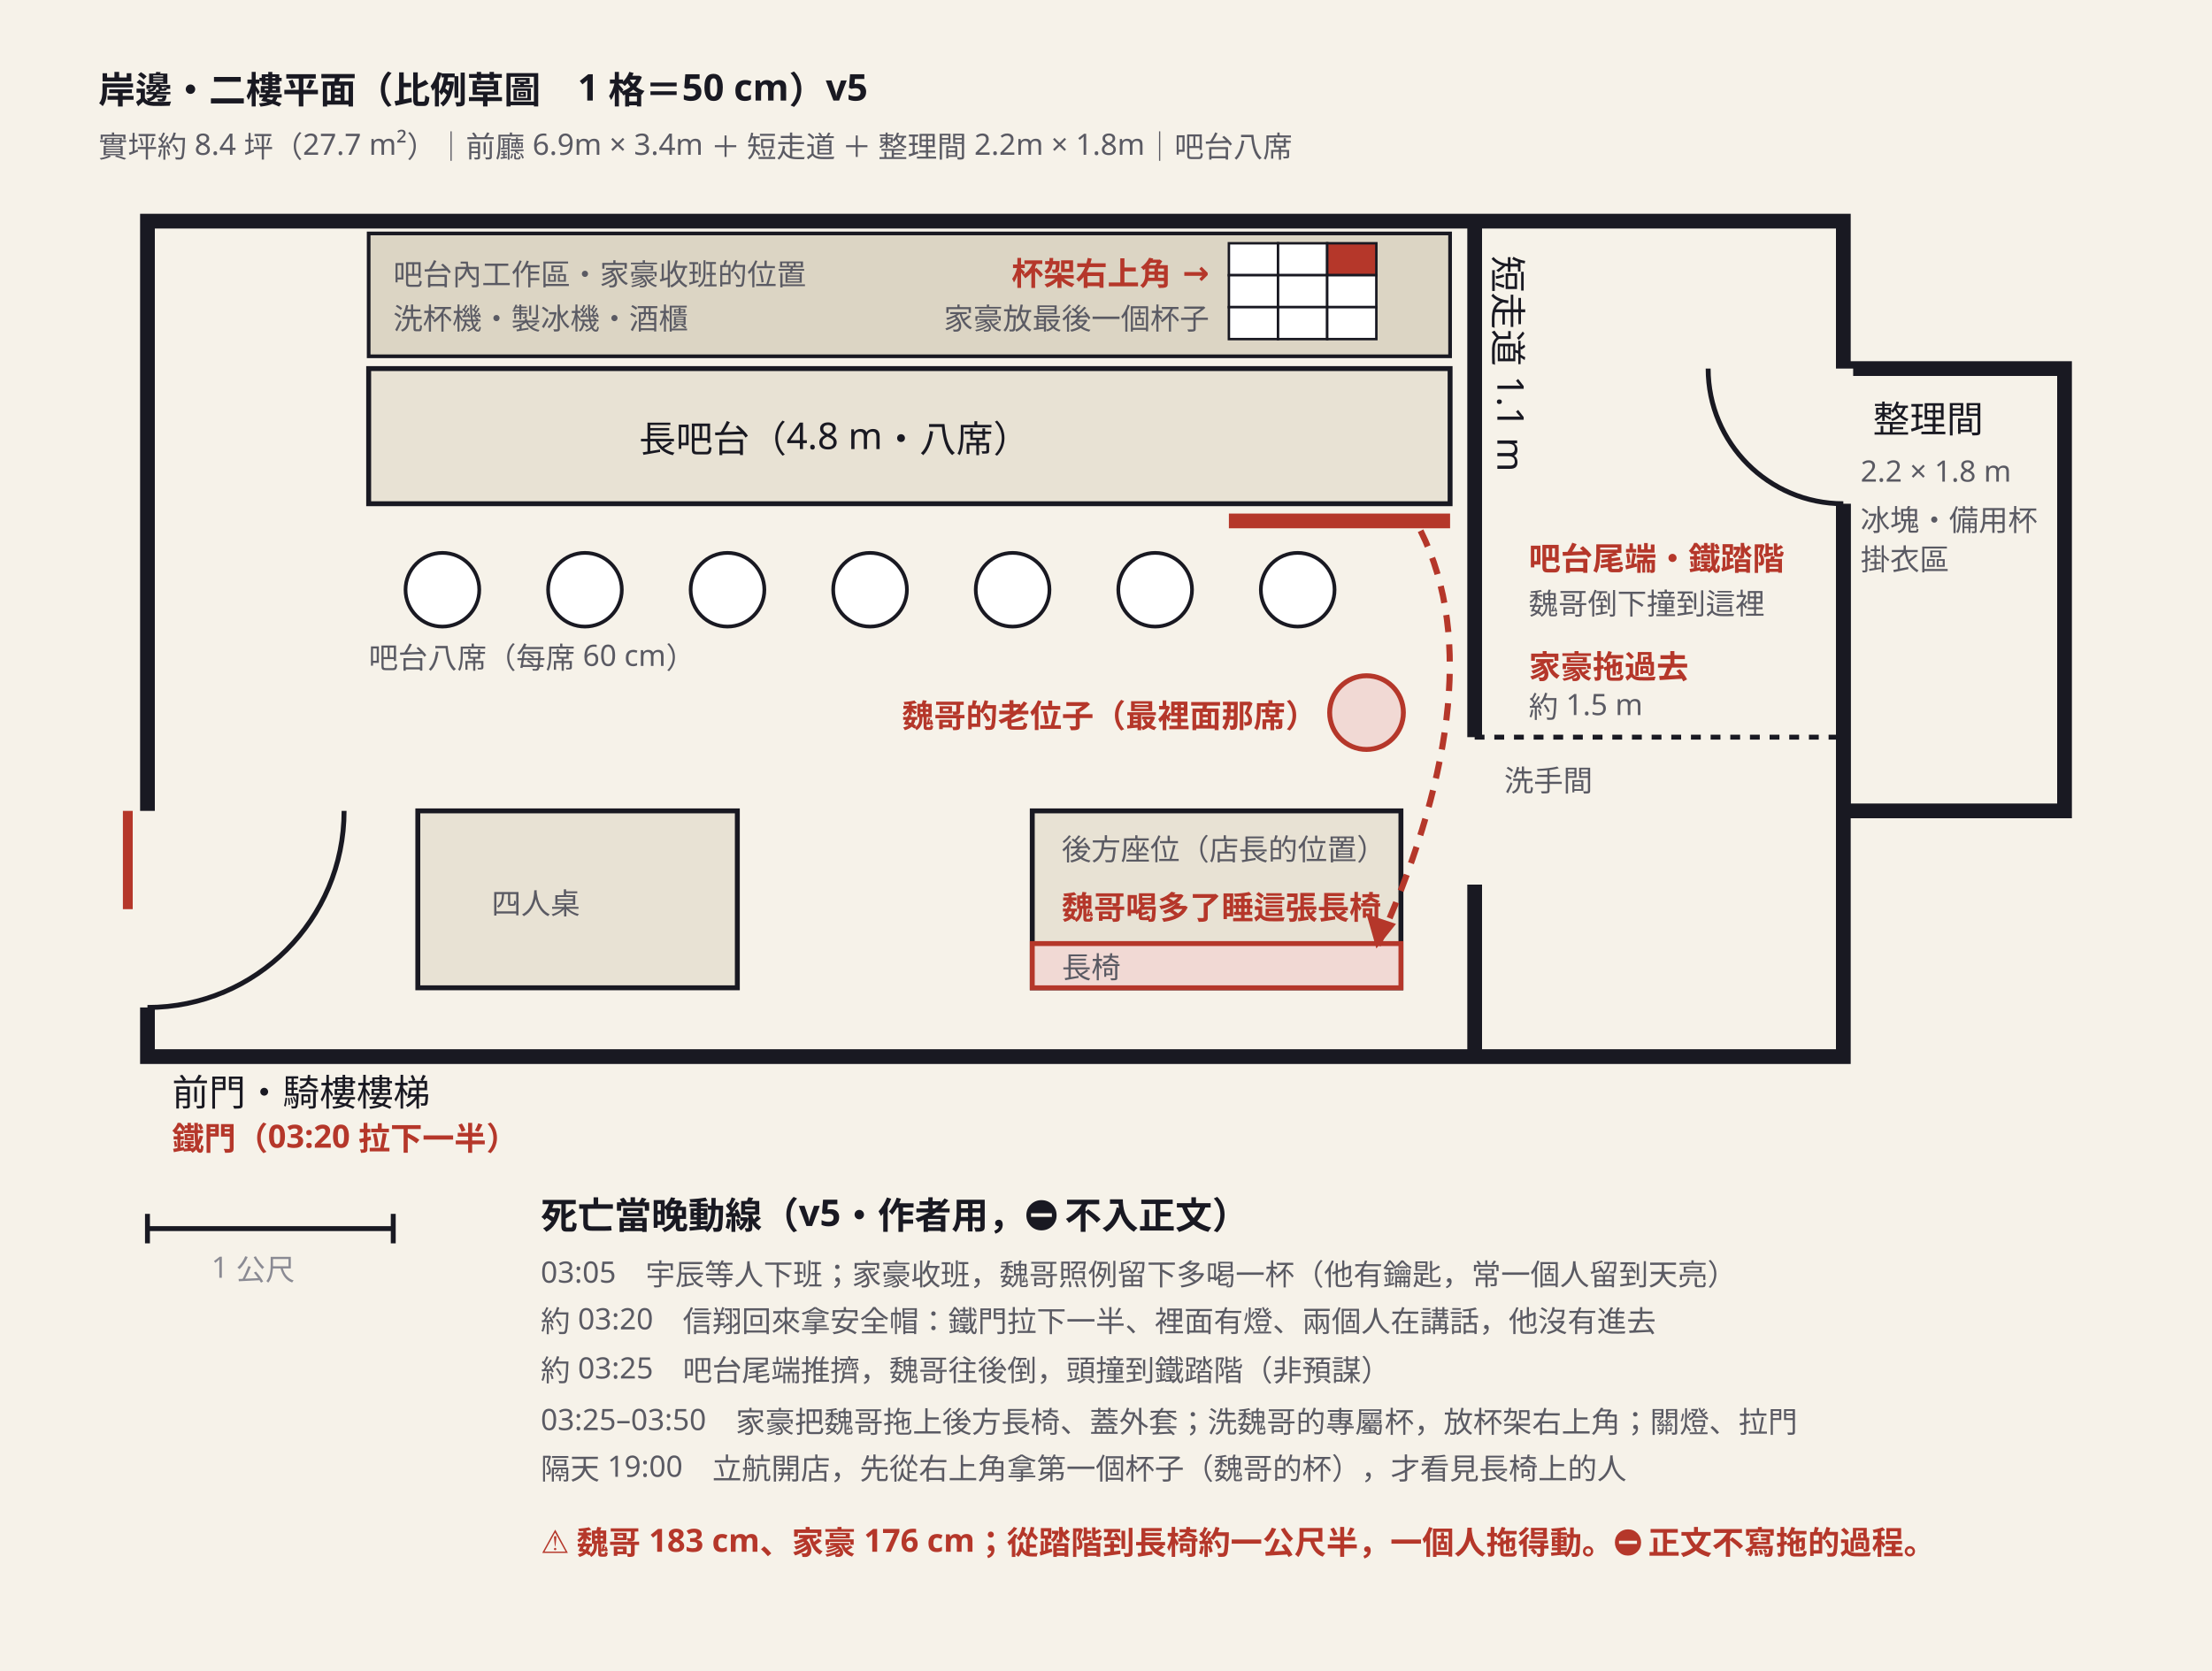
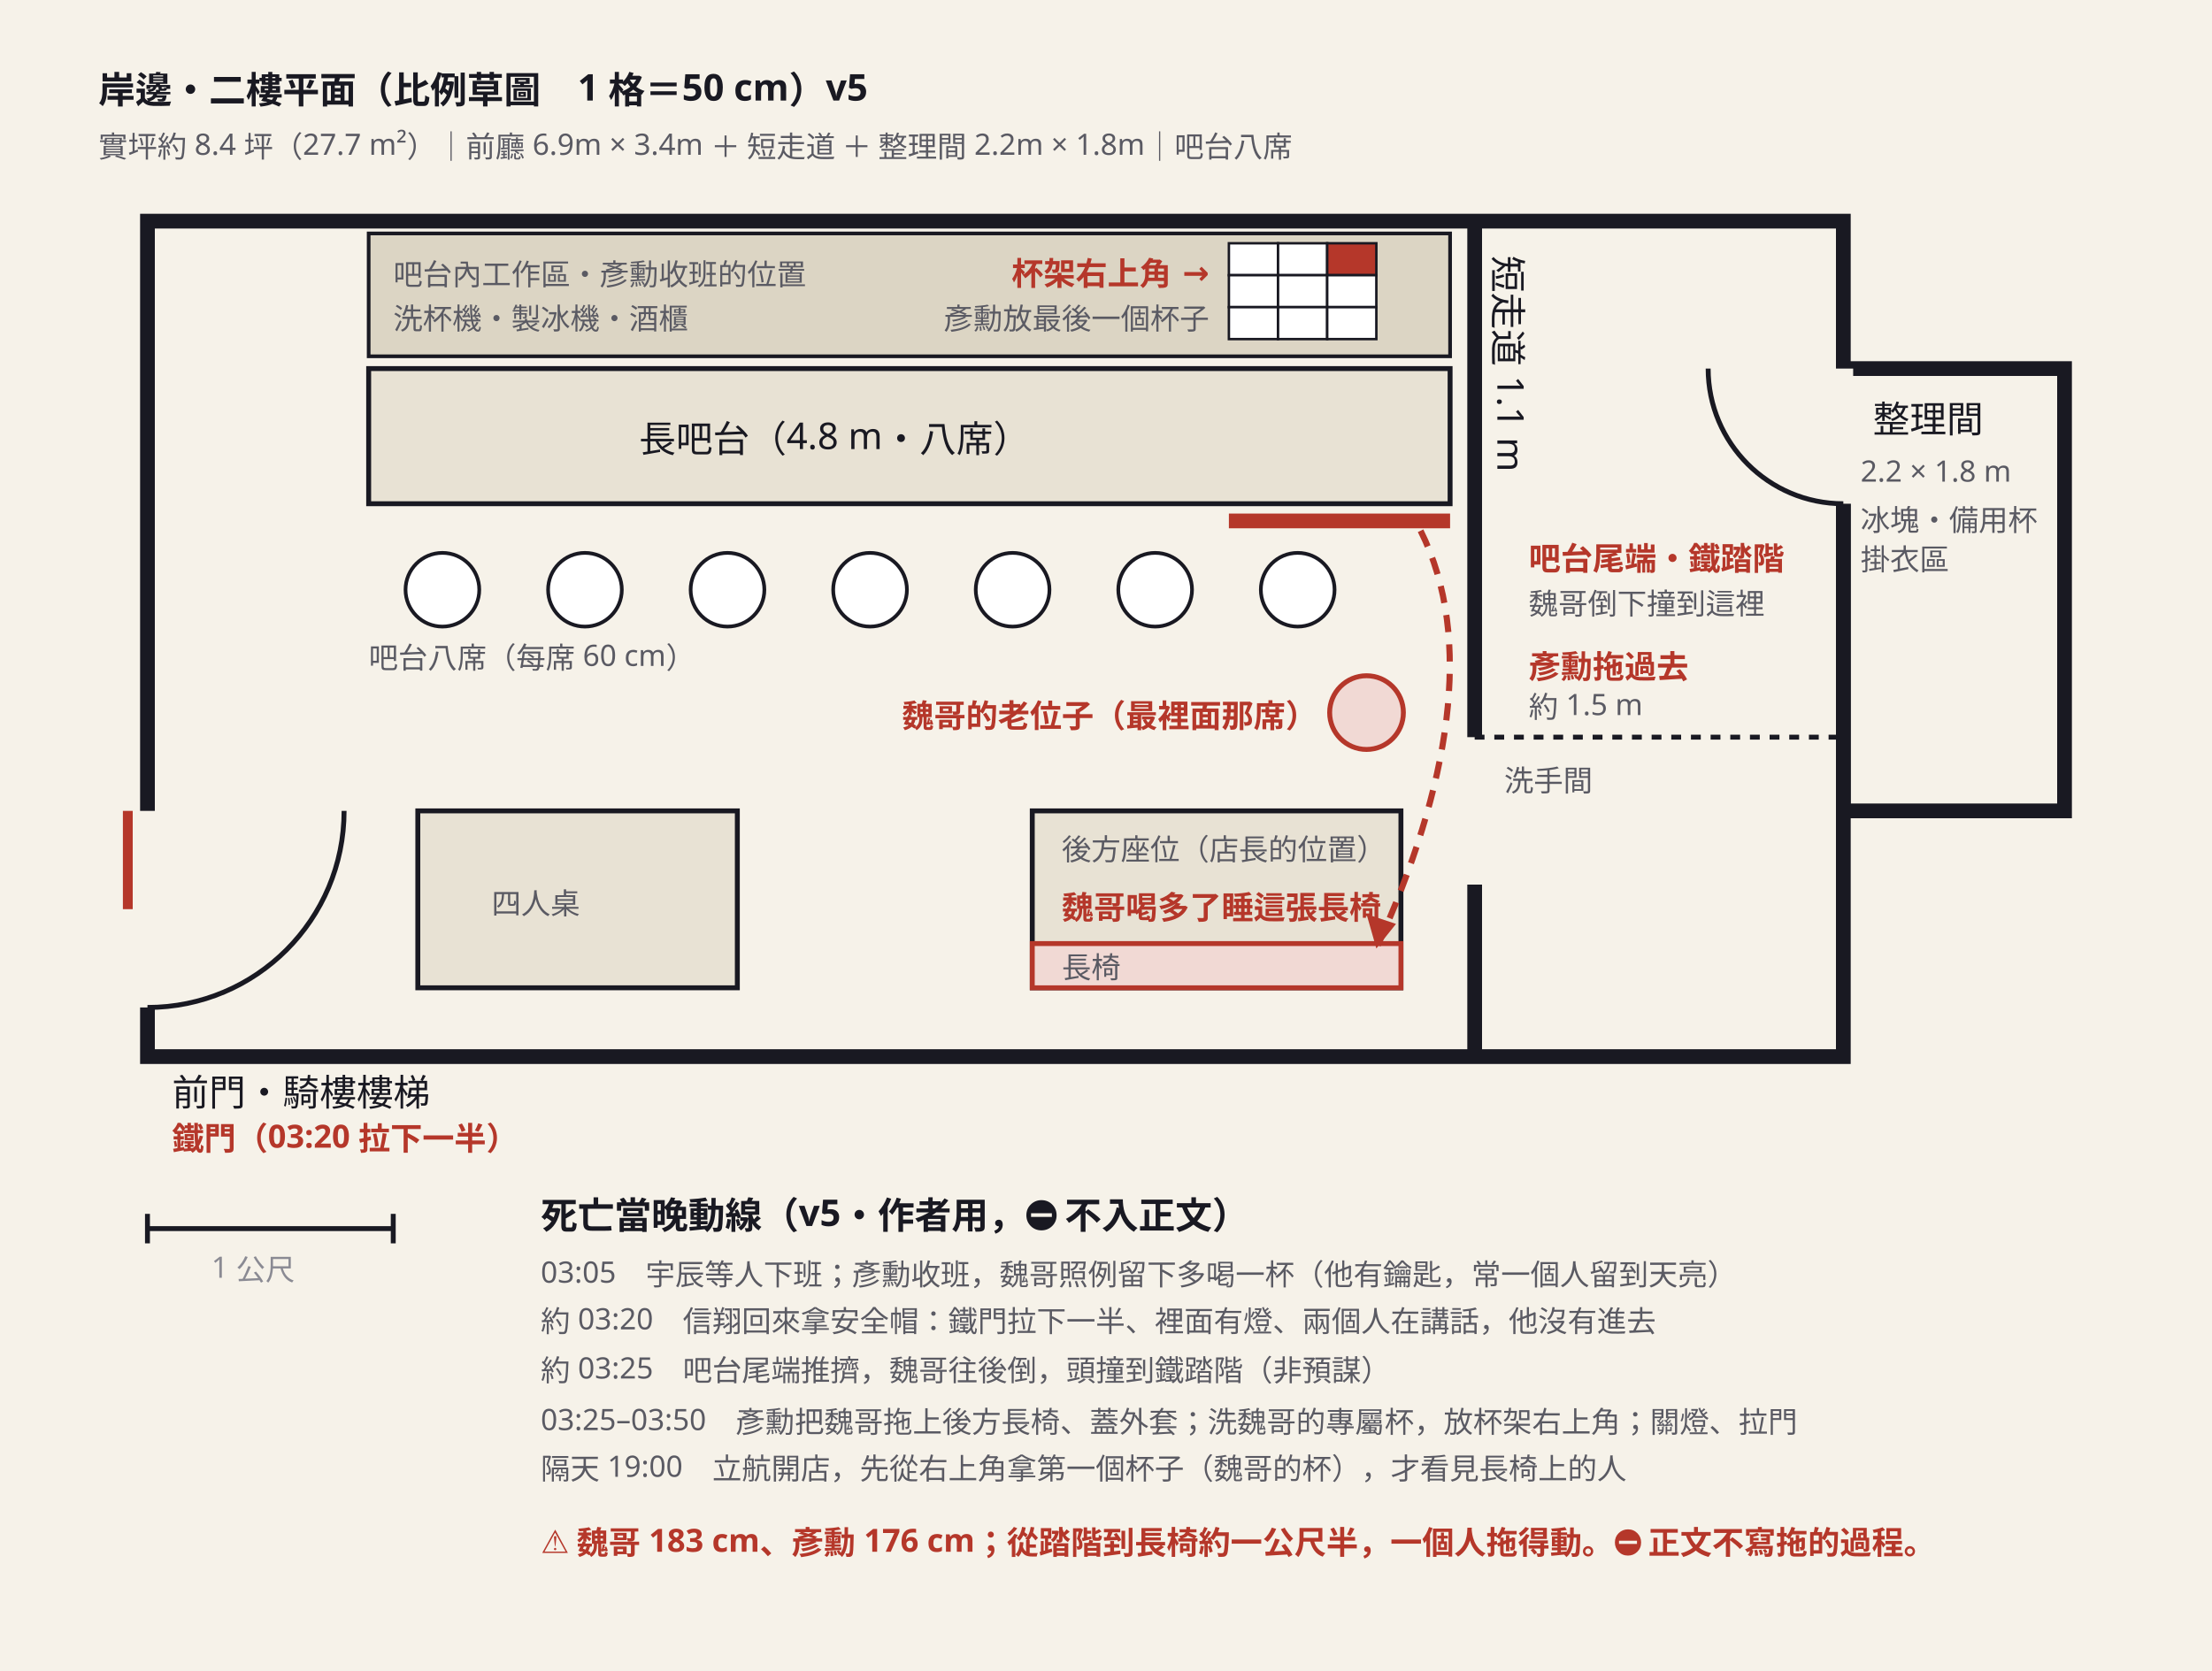
<svg xmlns="http://www.w3.org/2000/svg" width="900" height="680" viewBox="0 0 900 680" font-family="Noto Sans TC, Microsoft JhengHei, WenQuanYi Zen Hei, sans-serif">
  <style>
.wall{fill:none;stroke:#191922;stroke-width:6}
.thin{fill:none;stroke:#191922;stroke-width:2}
.dash{fill:none;stroke:#b5372a;stroke-width:2.5;stroke-dasharray:7 5}
.fill{fill:#e8e2d4;stroke:#191922;stroke-width:2}
.seat{fill:#fff;stroke:#191922;stroke-width:1.5}
.lbl{font-size:15px;fill:#191922}
.sm{font-size:12px;fill:#5a5a63}
.red{font-size:13px;fill:#b5372a;font-weight:bold}
.dim{font-size:12px;fill:#8a8a93}
</style>
  <rect x="0" y="0" width="900" height="680" fill="#f6f2e9" />
  <text x="40" y="42" class="lbl" font-size="20" font-weight="bold">岸邊・二樓平面（比例草圖　1 格＝50 cm）v5</text>
  <text x="40" y="64" class="sm">實坪約 8.4 坪（27.7 m²）｜前廳 6.9m × 3.4m ＋ 短走道 ＋ 整理間 2.2m × 1.8m｜吧台八席</text>
  <rect x="60" y="90" width="690" height="340" class="wall" />
  <line x1="600" y1="90" x2="600" y2="300" class="wall" />
  <line x1="600" y1="360" x2="600" y2="430" class="wall" />
  <rect x="750" y="150" width="90" height="180" class="wall" />
  <line x1="750" y1="330" x2="750" y2="430" class="thin" />
  <line x1="60" y1="330" x2="60" y2="410" stroke="#f6f2e9" stroke-width="8" />
  <path d="M60 410 A80 80 0 0 0 140 330" class="thin" />
  <line x1="52" y1="330" x2="52" y2="370" stroke="#b5372a" stroke-width="4" />
  <text x="70" y="450" class="lbl">前門・騎樓樓梯</text>
  <text x="70" y="468" class="red">鐵門（03:20 拉下一半）</text>
  <rect x="150" y="150" width="440" height="55" class="fill" />
  <text x="260" y="184" class="lbl">長吧台（4.8 m・八席）</text>
  <g class="seat">
    <circle cx="180" cy="240" r="15" />
    <circle cx="238" cy="240" r="15" />
    <circle cx="296" cy="240" r="15" />
    <circle cx="354" cy="240" r="15" />
    <circle cx="412" cy="240" r="15" />
    <circle cx="470" cy="240" r="15" />
    <circle cx="528" cy="240" r="15" />
  </g>
  <circle cx="556" cy="290" r="15" fill="#f1d9d4" stroke="#b5372a" stroke-width="2" />
  <text x="150" y="272" class="sm">吧台八席（每席 60 cm）</text>
  <text x="536" y="296" class="red" text-anchor="end">魏哥的老位子（最裡面那席）</text>
  <line x1="500" y1="212" x2="590" y2="212" stroke="#b5372a" stroke-width="6" />
  <text x="622" y="232" class="red">吧台尾端・鐵踏階</text>
  <text x="622" y="250" class="sm">魏哥倒下撞到這裡</text>
  <rect x="150" y="95" width="440" height="50" fill="#dcd5c4" stroke="#191922" stroke-width="1.5" />
-   <text x="160" y="116" class="sm">吧台內工作區・家豪收班的位置</text>
+   <text x="160" y="116" class="sm">吧台內工作區・彥勳收班的位置</text>
  <text x="160" y="134" class="sm">洗杯機・製冰機・酒櫃</text>
  <g stroke="#191922" stroke-width="1" fill="#fff">
    <rect x="500" y="99" width="20" height="13" />
    <rect x="520" y="99" width="20" height="13" />
    <rect x="540" y="99" width="20" height="13" fill="#b5372a" />
    <rect x="500" y="112" width="20" height="13" />
    <rect x="520" y="112" width="20" height="13" />
    <rect x="540" y="112" width="20" height="13" />
    <rect x="500" y="125" width="20" height="13" />
    <rect x="520" y="125" width="20" height="13" />
    <rect x="540" y="125" width="20" height="13" />
  </g>
  <text x="492" y="116" class="red" text-anchor="end">杯架右上角 →</text>
-   <text x="492" y="134" class="sm" text-anchor="end">家豪放最後一個杯子</text>
+   <text x="492" y="134" class="sm" text-anchor="end">彥勳放最後一個杯子</text>
  <rect x="170" y="330" width="130" height="72" class="fill" />
  <text x="200" y="372" class="sm">四人桌</text>
  <rect x="420" y="330" width="150" height="72" class="fill" />
  <rect x="420" y="384" width="150" height="18" fill="#f1d9d4" stroke="#b5372a" stroke-width="2" />
  <text x="432" y="350" class="sm">後方座位（店長的位置）</text>
  <text x="432" y="374" class="red">魏哥喝多了睡這張長椅</text>
  <text x="432" y="398" class="sm">長椅</text>
  <path d="M578 216 C600 260 590 320 560 386" class="dash" />
  <polygon points="560,386 556,372 568,376" fill="#b5372a" />
-   <text x="622" y="276" class="red">家豪拖過去</text>
+   <text x="622" y="276" class="red">彥勳拖過去</text>
  <text x="622" y="292" class="sm">約 1.5 m</text>
  <text x="608" y="104" class="lbl" transform="rotate(90 608 104)">短走道 1.1 m</text>
  <line x1="600" y1="300" x2="750" y2="300" class="thin" stroke-dasharray="4 4" />
  <text x="612" y="322" class="sm">洗手間</text>
  <text x="762" y="176" class="lbl">整理間</text>
  <text x="757" y="196" class="sm">2.2 × 1.8 m</text>
  <text x="757" y="216" class="sm">冰塊・備用杯</text>
  <text x="757" y="232" class="sm">掛衣區</text>
  <line x1="750" y1="150" x2="750" y2="205" stroke="#f6f2e9" stroke-width="8" />
  <path d="M750 205 A55 55 0 0 1 695 150" class="thin" />
  <line x1="60" y1="500" x2="160" y2="500" class="thin" />
  <line x1="60" y1="494" x2="60" y2="506" class="thin" />
  <line x1="160" y1="494" x2="160" y2="506" class="thin" />
  <text x="86" y="520" class="dim">1 公尺</text>
  <text x="220" y="500" class="lbl" font-weight="bold">死亡當晚動線（v5・作者用，⛔ 不入正文）</text>
-   <text x="220" y="522" class="sm">03:05　宇辰等人下班；家豪收班，魏哥照例留下多喝一杯（他有鑰匙，常一個人留到天亮）</text>
+   <text x="220" y="522" class="sm">03:05　宇辰等人下班；彥勳收班，魏哥照例留下多喝一杯（他有鑰匙，常一個人留到天亮）</text>
  <text x="220" y="542" class="sm">約 03:20　信翔回來拿安全帽：鐵門拉下一半、裡面有燈、兩個人在講話，他沒有進去</text>
  <text x="220" y="562" class="sm">約 03:25　吧台尾端推擠，魏哥往後倒，頭撞到鐵踏階（非預謀）</text>
-   <text x="220" y="582" class="sm">03:25–03:50　家豪把魏哥拖上後方長椅、蓋外套；洗魏哥的專屬杯，放杯架右上角；關燈、拉門</text>
+   <text x="220" y="582" class="sm">03:25–03:50　彥勳把魏哥拖上後方長椅、蓋外套；洗魏哥的專屬杯，放杯架右上角；關燈、拉門</text>
  <text x="220" y="602" class="sm">隔天 19:00　立航開店，先從右上角拿第一個杯子（魏哥的杯），才看見長椅上的人</text>
-   <text x="220" y="632" class="red">⚠️ 魏哥 183 cm、家豪 176 cm；從踏階到長椅約一公尺半，一個人拖得動。⛔ 正文不寫拖的過程。</text>
+   <text x="220" y="632" class="red">⚠️ 魏哥 183 cm、彥勳 176 cm；從踏階到長椅約一公尺半，一個人拖得動。⛔ 正文不寫拖的過程。</text>
</svg>
